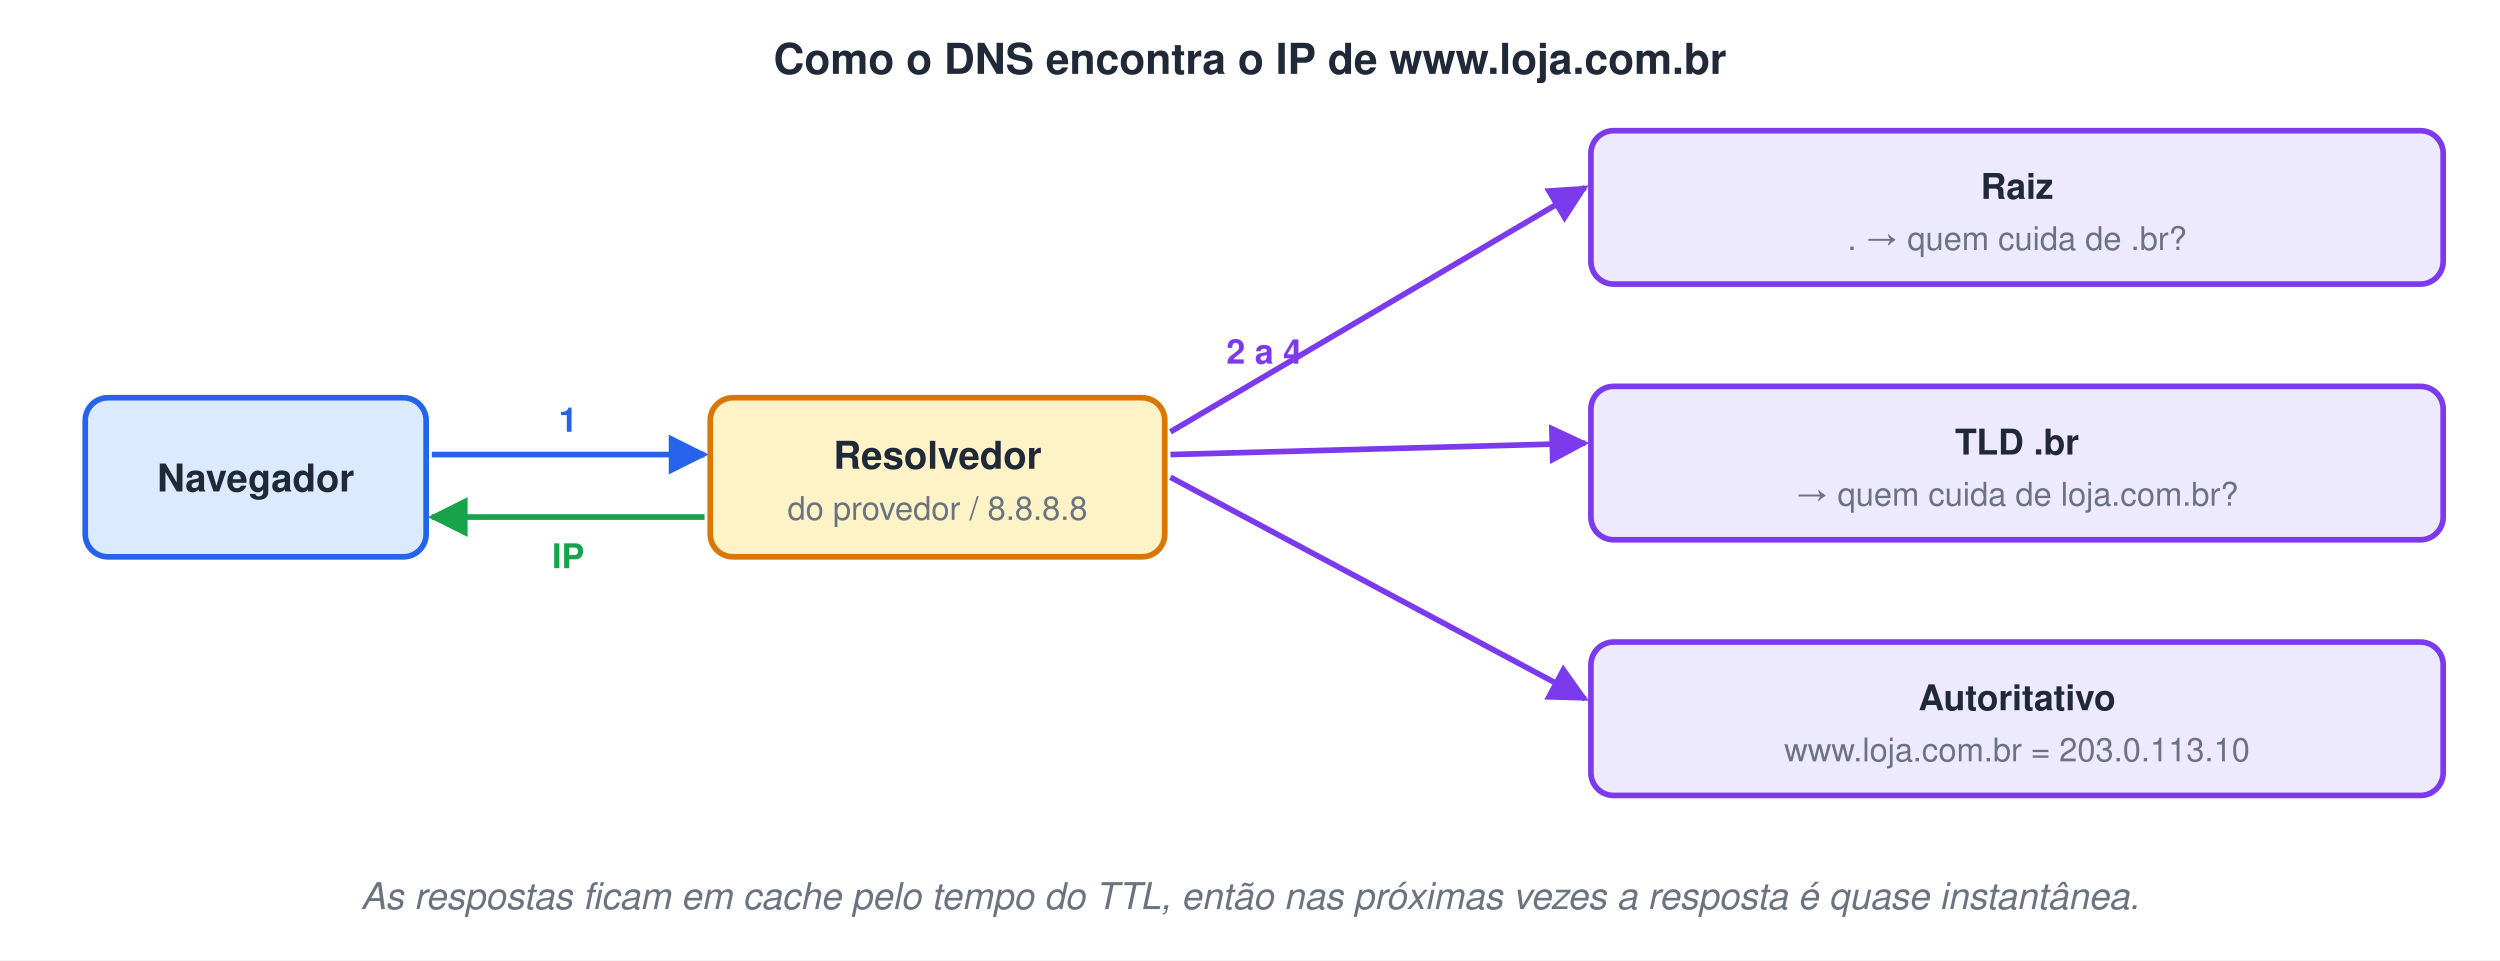
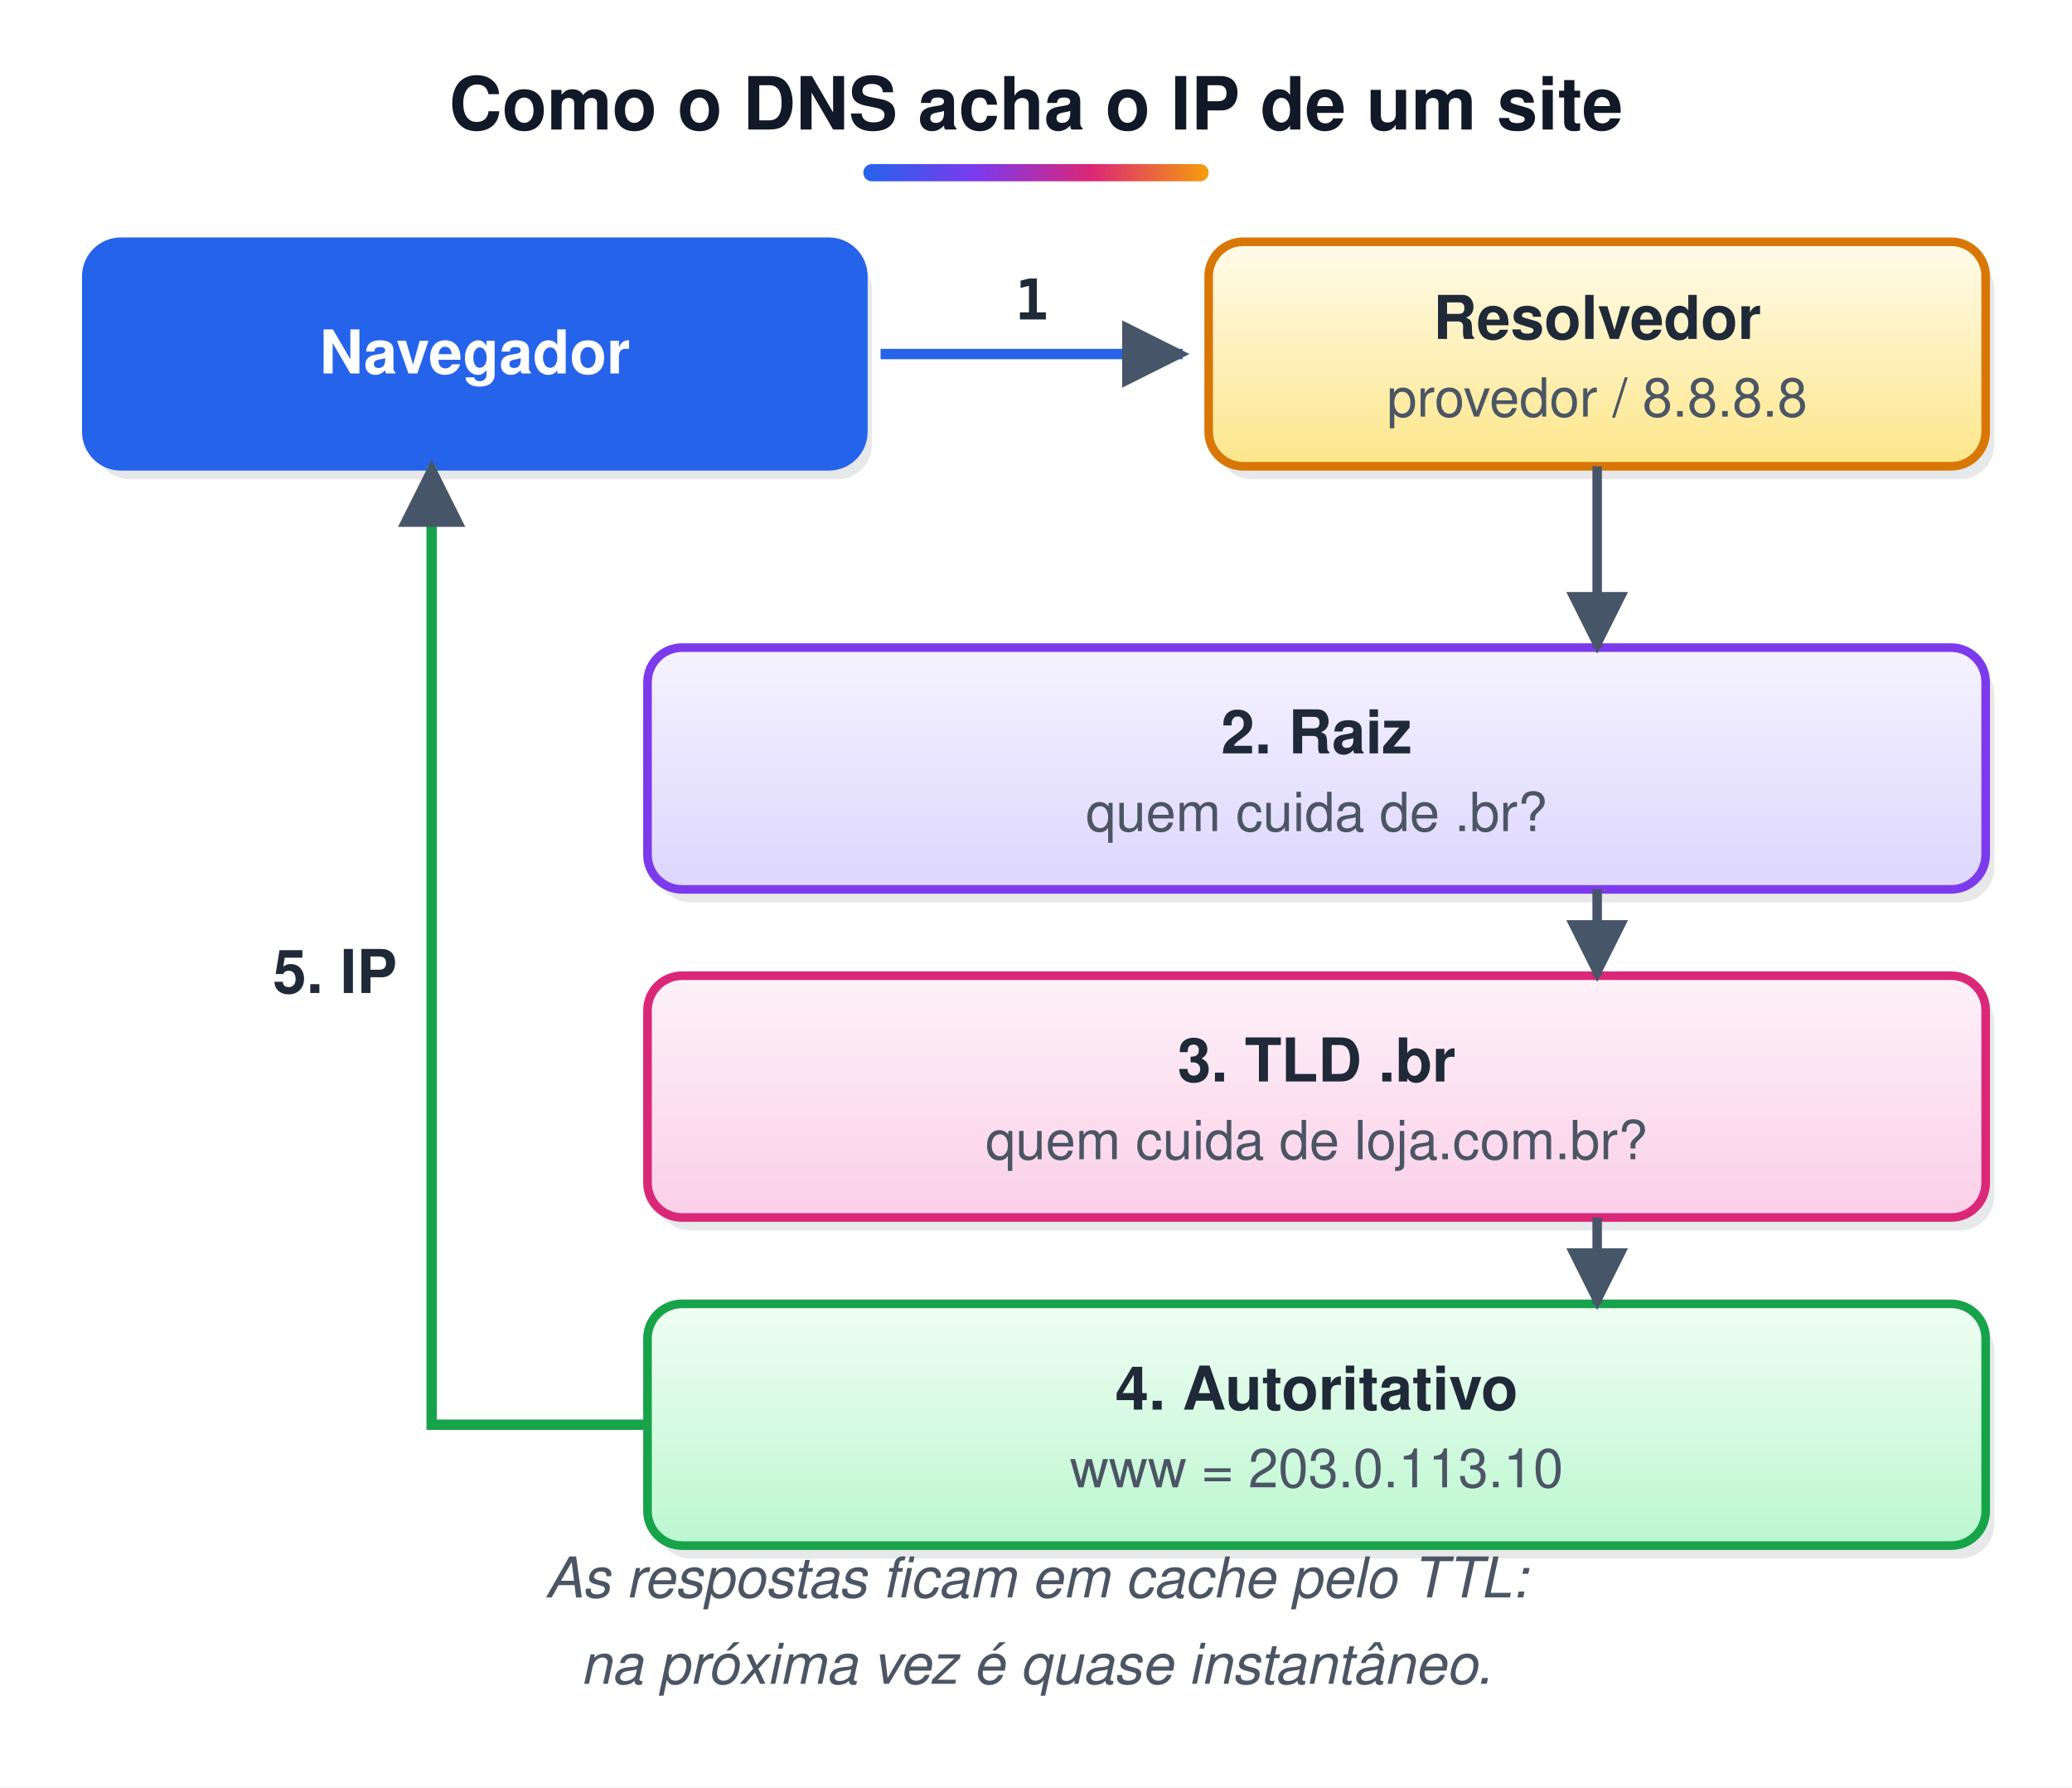
- <svg xmlns="http://www.w3.org/2000/svg" width="880" height="338" viewBox="0 0 880 338">
-   <style>text{font-family:Helvetica, Arial, 'DejaVu Sans', sans-serif}.m{font-family:Menlo, Consolas, 'DejaVu Sans Mono', monospace}</style>
+ <svg xmlns="http://www.w3.org/2000/svg" width="480" height="414" viewBox="0 0 480 414">
+   <style>text{white-space:pre;font-family:Helvetica,Arial,sans-serif;font-size:14px;fill:#1F2937}.t{font-size:17px;font-weight:bold;fill:#111827}.b{font-weight:bold}.m{font-family:Menlo,Consolas,monospace;font-size:13px}.s{font-size:12.5px;fill:#4B5563}.n{font-size:13px;font-style:italic;fill:#4B5563}.c{text-anchor:middle}.r{text-anchor:end}.w{fill:#fff}.xB{fill:url(#gB);stroke:#2563EB}.hB{fill:#2563EB;stroke:#2563EB}.fB{fill:#2563EB}.xG{fill:url(#gG);stroke:#16A34A}.hG{fill:#16A34A;stroke:#16A34A}.fG{fill:#16A34A}.xO{fill:url(#gO);stroke:#D97706}.hO{fill:#D97706;stroke:#D97706}.fO{fill:#D97706}.xP{fill:url(#gP);stroke:#7C3AED}.hP{fill:#7C3AED;stroke:#7C3AED}.fP{fill:#7C3AED}.xR{fill:url(#gR);stroke:#DC2626}.hR{fill:#DC2626;stroke:#DC2626}.fR{fill:#DC2626}.xY{fill:url(#gY);stroke:#6B7280}.hY{fill:#6B7280;stroke:#6B7280}.fY{fill:#6B7280}.xT{fill:url(#gT);stroke:#0D9488}.hT{fill:#0D9488;stroke:#0D9488}.fT{fill:#0D9488}.xK{fill:url(#gK);stroke:#DB2777}.hK{fill:#DB2777;stroke:#DB2777}.fK{fill:#DB2777}.xW{fill:url(#gW);stroke:#9CA3AF}.hW{fill:#9CA3AF;stroke:#9CA3AF}.fW{fill:#9CA3AF}.xZ{fill:url(#gZ);stroke:#DDD6FE}.hZ{fill:#DDD6FE;stroke:#DDD6FE}.fZ{fill:#DDD6FE}.xV{fill:url(#gV);stroke:#E5E7EB}.hV{fill:#E5E7EB;stroke:#E5E7EB}.fV{fill:#E5E7EB}rect,ellipse,polygon,circle{stroke-width:2}.l{stroke:#475569;stroke-width:2.2;fill:none}.d{stroke-dasharray:6 4}.sh{fill:#0F172A;opacity:.10;stroke:none}</style>
  <defs>
-     <marker id="arb" viewBox="0 0 10 10" refX="9" refY="5" markerWidth="7" markerHeight="7" orient="auto-start-reverse">
-       <path d="M0,0 L10,5 L0,10 z" fill="#2563EB" />
-     </marker>
-     <marker id="arv" viewBox="0 0 10 10" refX="9" refY="5" markerWidth="7" markerHeight="7" orient="auto-start-reverse">
-       <path d="M0,0 L10,5 L0,10 z" fill="#16A34A" />
-     </marker>
-     <marker id="arp" viewBox="0 0 10 10" refX="9" refY="5" markerWidth="7" markerHeight="7" orient="auto-start-reverse">
-       <path d="M0,0 L10,5 L0,10 z" fill="#7C3AED" />
+     <linearGradient id="gB" x1="0" y1="0" x2="0" y2="1">
+       <stop offset="0" stop-color="#EFF6FF" />
+       <stop offset="1" stop-color="#BFDBFE" />
+     </linearGradient>
+     <linearGradient id="gG" x1="0" y1="0" x2="0" y2="1">
+       <stop offset="0" stop-color="#F0FDF4" />
+       <stop offset="1" stop-color="#BBF7D0" />
+     </linearGradient>
+     <linearGradient id="gO" x1="0" y1="0" x2="0" y2="1">
+       <stop offset="0" stop-color="#FFFBEB" />
+       <stop offset="1" stop-color="#FDE68A" />
+     </linearGradient>
+     <linearGradient id="gP" x1="0" y1="0" x2="0" y2="1">
+       <stop offset="0" stop-color="#F5F3FF" />
+       <stop offset="1" stop-color="#DDD6FE" />
+     </linearGradient>
+     <linearGradient id="gR" x1="0" y1="0" x2="0" y2="1">
+       <stop offset="0" stop-color="#FEF2F2" />
+       <stop offset="1" stop-color="#FECACA" />
+     </linearGradient>
+     <linearGradient id="gY" x1="0" y1="0" x2="0" y2="1">
+       <stop offset="0" stop-color="#F9FAFB" />
+       <stop offset="1" stop-color="#E5E7EB" />
+     </linearGradient>
+     <linearGradient id="gT" x1="0" y1="0" x2="0" y2="1">
+       <stop offset="0" stop-color="#F0FDFA" />
+       <stop offset="1" stop-color="#99F6E4" />
+     </linearGradient>
+     <linearGradient id="gK" x1="0" y1="0" x2="0" y2="1">
+       <stop offset="0" stop-color="#FDF2F8" />
+       <stop offset="1" stop-color="#FBCFE8" />
+     </linearGradient>
+     <linearGradient id="gW" x1="0" y1="0" x2="0" y2="1">
+       <stop offset="0" stop-color="#FFFFFF" />
+       <stop offset="1" stop-color="#FFFFFF" />
+     </linearGradient>
+     <linearGradient id="gZ" x1="0" y1="0" x2="0" y2="1">
+       <stop offset="0" stop-color="#F5F3FF" />
+       <stop offset="1" stop-color="#F5F3FF" />
+     </linearGradient>
+     <linearGradient id="gV" x1="0" y1="0" x2="0" y2="1">
+       <stop offset="0" stop-color="#FFFFFF" />
+       <stop offset="1" stop-color="#FFFFFF" />
+     </linearGradient>
+     <linearGradient id="gT0" x1="0" y1="0" x2="1" y2="0">
+       <stop offset="0" stop-color="#2563EB" />
+       <stop offset=".33" stop-color="#7C3AED" />
+       <stop offset=".66" stop-color="#DB2777" />
+       <stop offset="1" stop-color="#F59E0B" />
+     </linearGradient>
+     <marker id="a" viewBox="0 0 10 10" refX="9" refY="5" markerWidth="6.5" markerHeight="6.5" orient="auto-start-reverse">
+       <path d="M0,0L10,5L0,10z" fill="#475569" />
    </marker>
  </defs>
-   <rect width="100%" height="100%" fill="#ffffff" />
-   <text x="440" y="26" font-size="15" font-weight="bold" fill="#1F2937" text-anchor="middle">Como o DNS encontra o IP de www.loja.com.br</text>
-   <rect x="30" y="140" width="120" height="56" rx="8" fill="#DBEAFE" stroke="#2563EB" stroke-width="2" />
-   <text x="90" y="173" font-size="13.5" font-weight="bold" fill="#1F2937" text-anchor="middle">Navegador</text>
-   <rect x="250" y="140" width="160" height="56" rx="8" fill="#FEF3C7" stroke="#D97706" stroke-width="2" />
-   <text x="330" y="165" font-size="13.5" font-weight="bold" fill="#1F2937" text-anchor="middle">Resolvedor</text>
-   <text x="330" y="183" font-size="11.5" fill="#6B7280" text-anchor="middle">do provedor / 8.8.8.8</text>
-   <rect x="560" y="46" width="300" height="54" rx="8" fill="#EDE9FE" stroke="#7C3AED" stroke-width="2" />
-   <text x="710" y="70" font-size="12.5" font-weight="bold" fill="#1F2937" text-anchor="middle">Raiz</text>
-   <text x="710" y="88" font-size="11.5" fill="#6B7280" text-anchor="middle">. → quem cuida de .br?</text>
-   <line x1="412" y1="152" x2="558" y2="66" stroke="#7C3AED" stroke-width="2" marker-end="url(#arp)" />
-   <rect x="560" y="136" width="300" height="54" rx="8" fill="#EDE9FE" stroke="#7C3AED" stroke-width="2" />
-   <text x="710" y="160" font-size="12.5" font-weight="bold" fill="#1F2937" text-anchor="middle">TLD .br</text>
-   <text x="710" y="178" font-size="11.5" fill="#6B7280" text-anchor="middle">→ quem cuida de loja.com.br?</text>
-   <line x1="412" y1="160" x2="558" y2="156" stroke="#7C3AED" stroke-width="2" marker-end="url(#arp)" />
-   <rect x="560" y="226" width="300" height="54" rx="8" fill="#EDE9FE" stroke="#7C3AED" stroke-width="2" />
-   <text x="710" y="250" font-size="12.5" font-weight="bold" fill="#1F2937" text-anchor="middle">Autoritativo</text>
-   <text x="710" y="268" font-size="11.5" fill="#6B7280" text-anchor="middle">www.loja.com.br = 203.0.113.10</text>
-   <line x1="412" y1="168" x2="558" y2="246" stroke="#7C3AED" stroke-width="2" marker-end="url(#arp)" />
-   <line x1="152" y1="160" x2="248" y2="160" stroke="#2563EB" stroke-width="2" marker-end="url(#arb)" />
-   <text x="200" y="152" font-size="12" font-weight="bold" fill="#2563EB" text-anchor="middle">1</text>
-   <line x1="248" y1="182" x2="152" y2="182" stroke="#16A34A" stroke-width="2" marker-end="url(#arv)" />
-   <text x="200" y="200" font-size="12" font-weight="bold" fill="#16A34A" text-anchor="middle">IP</text>
-   <text x="445" y="128" font-size="12" font-weight="bold" fill="#7C3AED" text-anchor="middle">2 a 4</text>
-   <text x="440" y="320" font-size="13" font-style="italic" fill="#6B7280" text-anchor="middle">As respostas ficam em cache pelo tempo do TTL, então nas próximas vezes a resposta é quase instantânea.</text>
+   <rect width="100%" height="100%" fill="#fff" />
+   <text x="240.0" y="30" class="t c">Como o DNS acha o IP de um site</text>
+   <rect x="200.0" y="38" width="80" height="4" rx="2" fill="url(#gT0)" />
+   <rect x="22" y="59" width="180" height="52" rx="8" class="sh" />
+   <rect x="20" y="56" width="180" height="52" rx="8" class="hB" />
+   <text x="110.0" y="86.5" class="b c w">Navegador</text>
+   <rect x="282" y="59" width="180" height="52" rx="8" class="sh" />
+   <rect x="280" y="56" width="180" height="52" rx="8" class="xO" />
+   <text x="370.0" y="78.5" class="b c">Resolvedor</text>
+   <text x="370.0" y="96.5" class="s c">provedor / 8.8.8.8</text>
+   <path d="M204,82 L274,82" style="stroke:#2563EB;stroke-width:2.4;fill:none" marker-end="url(#a)" />
+   <text x="239.0" y="74" class="m b c">1</text>
+   <rect x="152" y="153" width="310" height="56" rx="8" class="sh" />
+   <rect x="150" y="150" width="310" height="56" rx="8" class="xP" />
+   <text x="305.0" y="174.5" class="b c">2. Raiz</text>
+   <text x="305.0" y="192.5" class="s c">quem cuida de .br?</text>
+   <path d="M370,108 L370,150" class="l" marker-end="url(#a)" />
+   <rect x="152" y="229" width="310" height="56" rx="8" class="sh" />
+   <rect x="150" y="226" width="310" height="56" rx="8" class="xK" />
+   <text x="305.0" y="250.5" class="b c">3. TLD .br</text>
+   <text x="305.0" y="268.5" class="s c">quem cuida de loja.com.br?</text>
+   <path d="M370,206 L370,226" class="l" marker-end="url(#a)" />
+   <rect x="152" y="305" width="310" height="56" rx="8" class="sh" />
+   <rect x="150" y="302" width="310" height="56" rx="8" class="xG" />
+   <text x="305.0" y="326.5" class="b c">4. Autoritativo</text>
+   <text x="305.0" y="344.5" class="s c">www = 203.0.113.10</text>
+   <path d="M370,282 L370,302" class="l" marker-end="url(#a)" />
+   <path d="M150,330 L100,330 L100,108" style="stroke:#16A34A;stroke-width:2.4;fill:none" marker-end="url(#a)" />
+   <text x="92" y="230" class="b r">5. IP</text>
+   <text x="240.0" y="370" class="n c">As respostas ficam em cache pelo TTL:</text>
+   <text x="240.0" y="390" class="n c">na próxima vez é quase instantâneo.</text>
</svg>
